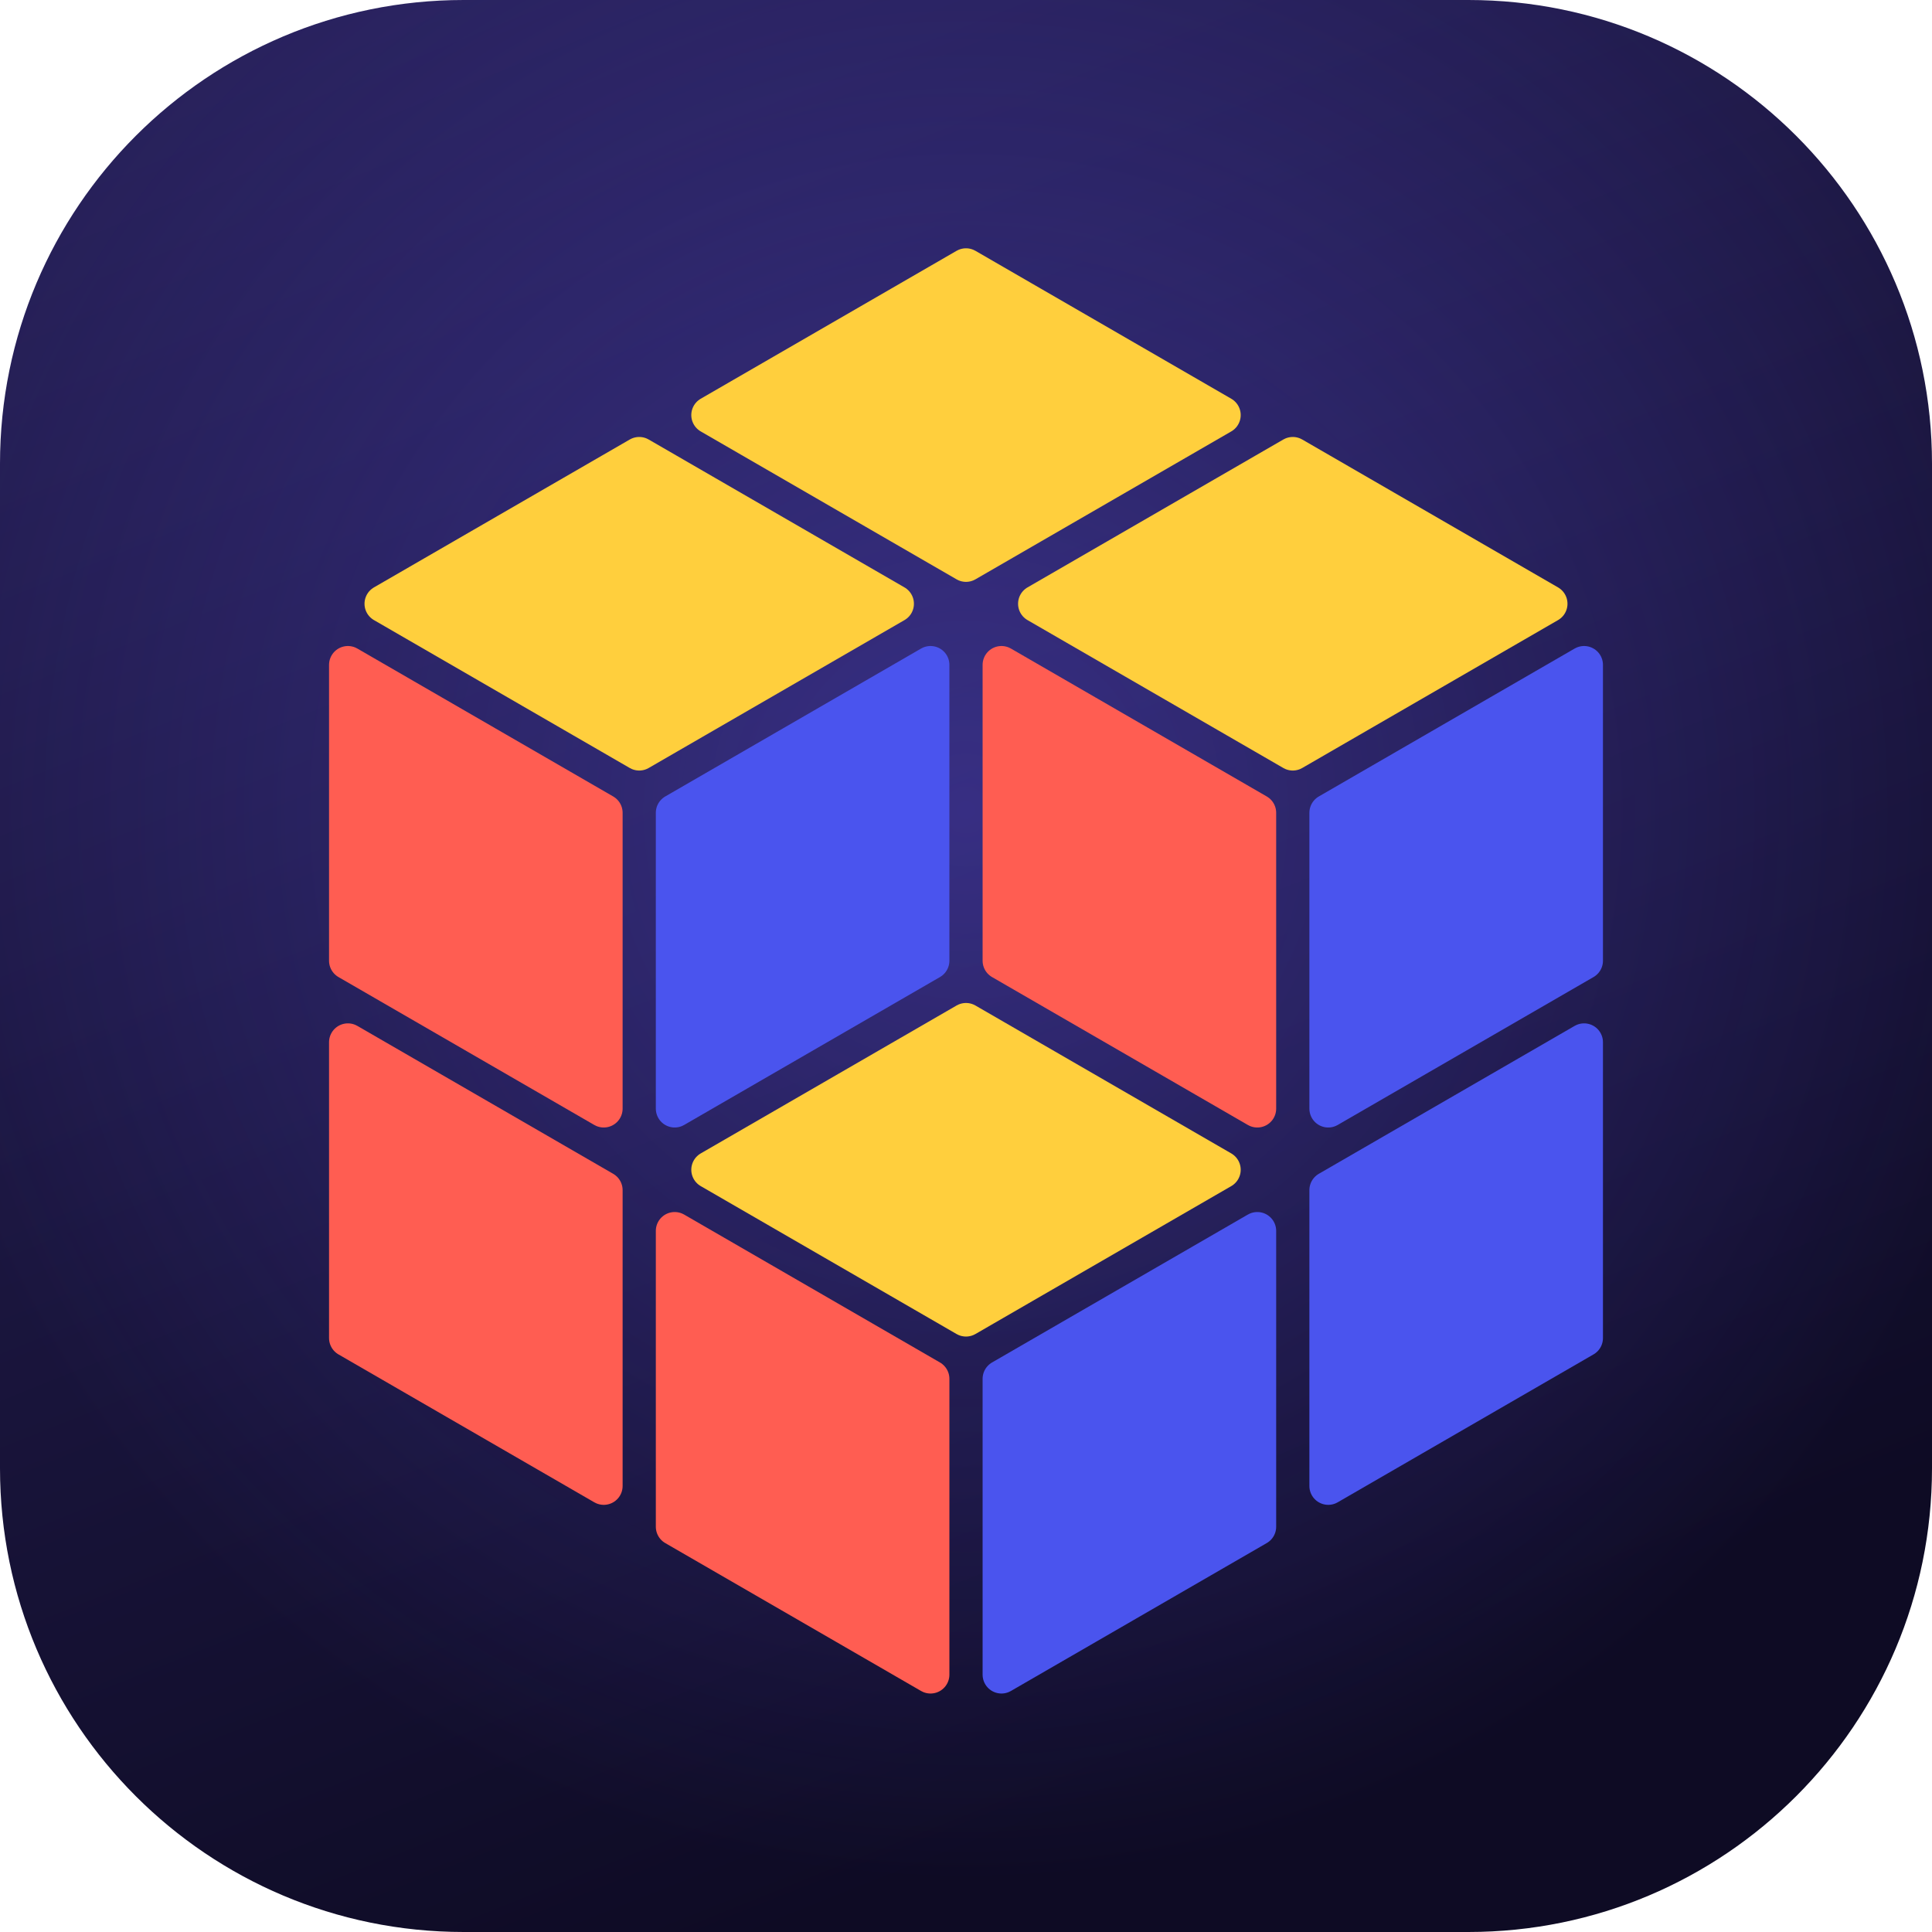
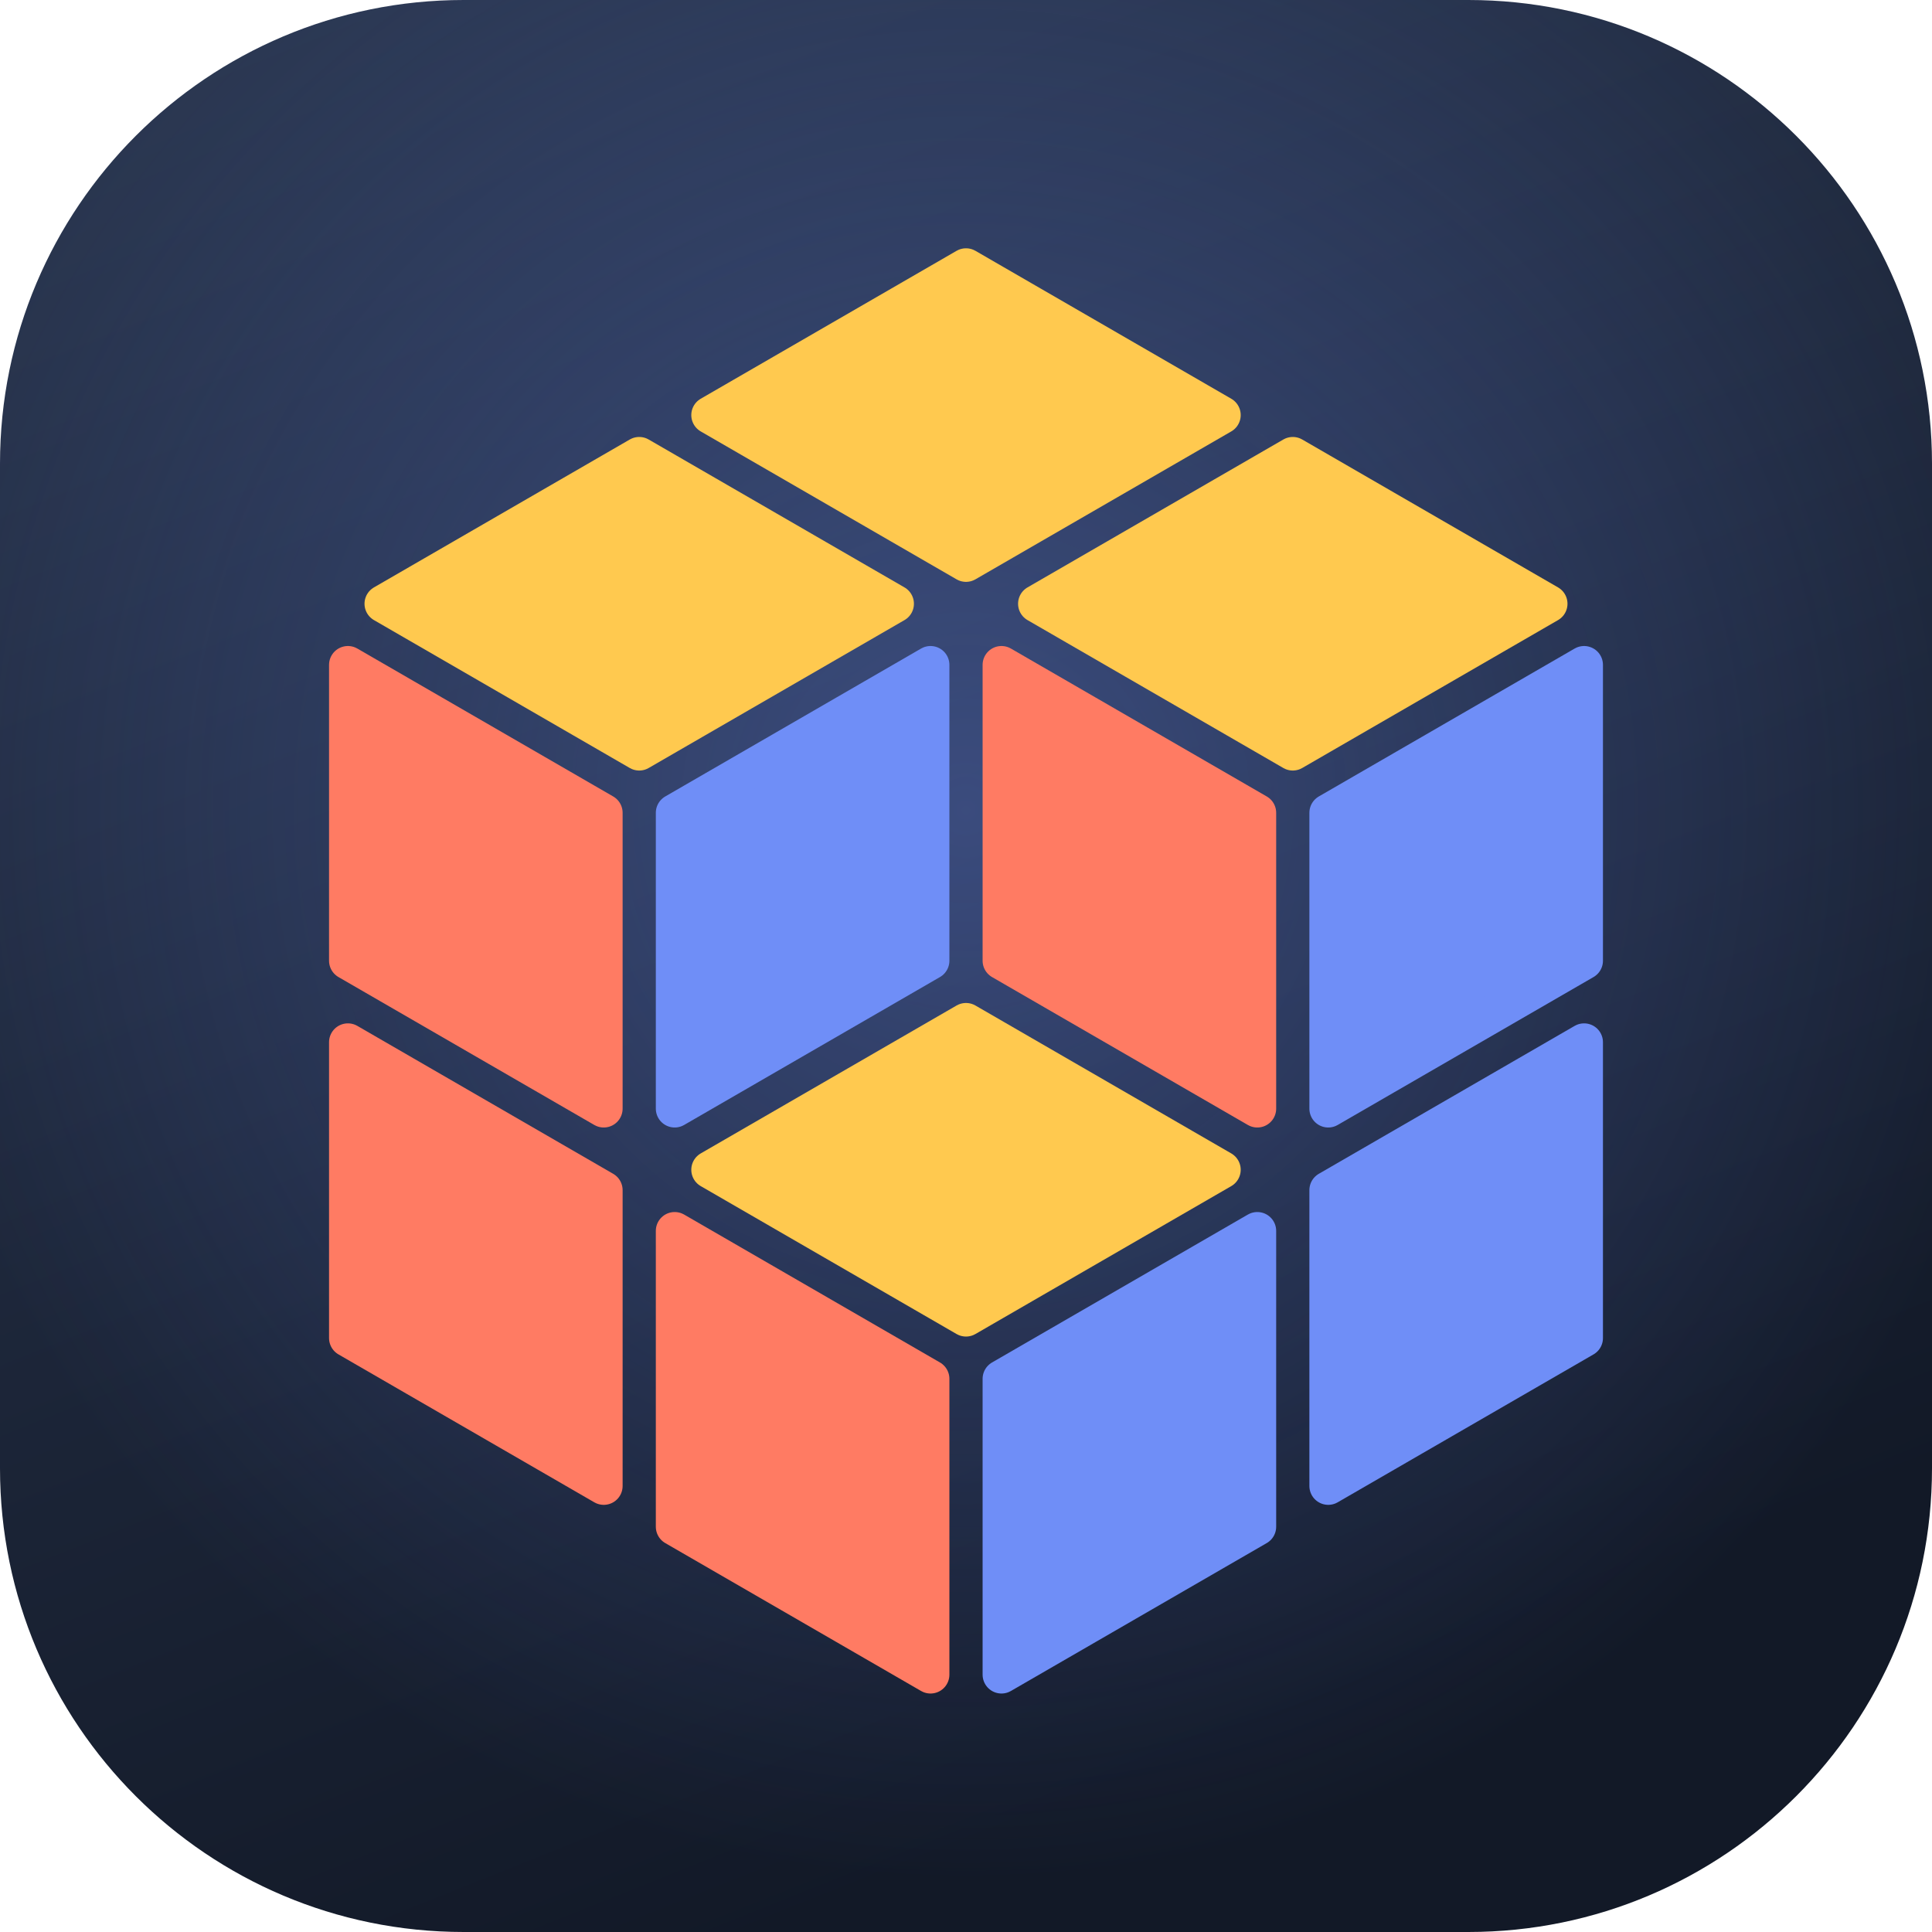
<svg xmlns="http://www.w3.org/2000/svg" viewBox="0 0 64 64" width="64" height="64">
  <defs>
    <linearGradient id="bg" x1="0" y1="0" x2="0.4" y2="1">
-       <stop offset="0" stop-color="#2A2360" />
-       <stop offset="1" stop-color="#0E0B24" />
+       <stop offset="0" stop-color="#2C3954" />
+       <stop offset="1" stop-color="#121927" />
    </linearGradient>
    <radialGradient id="gl" cx="0.5" cy="0.42" r="0.55">
-       <stop offset="0" stop-color="#6B5CFF" stop-opacity="0.35" />
-       <stop offset="1" stop-color="#6B5CFF" stop-opacity="0" />
+       <stop offset="0" stop-color="#6F8EF7" stop-opacity="0.35" />
+       <stop offset="1" stop-color="#6F8EF7" stop-opacity="0" />
    </radialGradient>
  </defs>
  <rect width="64" height="64" rx="15.36" fill="url(#bg)" />
  <rect width="64" height="64" rx="15.36" fill="url(#gl)" />
  <g transform="translate(32.0 32.5) scale(25)">
-     <polygon points="0,-0.946 0.339,-0.75 0,-0.554 -0.339,-0.75" fill="#FFCF3D" stroke="#FFCF3D" stroke-width="0.05" stroke-linejoin="round" />
-     <polygon points="-0.433,-0.696 -0.094,-0.5 -0.433,-0.304 -0.772,-0.5" fill="#FFCF3D" stroke="#FFCF3D" stroke-width="0.05" stroke-linejoin="round" />
-     <polygon points="0.433,-0.696 0.772,-0.5 0.433,-0.304 0.094,-0.5" fill="#FFCF3D" stroke="#FFCF3D" stroke-width="0.05" stroke-linejoin="round" />
-     <polygon points="-0.819,-0.419 -0.48,-0.223 -0.48,0.169 -0.819,-0.027" fill="#FF5D52" stroke="#FF5D52" stroke-width="0.05" stroke-linejoin="round" />
-     <polygon points="-0.819,0.081 -0.48,0.277 -0.48,0.669 -0.819,0.473" fill="#FF5D52" stroke="#FF5D52" stroke-width="0.05" stroke-linejoin="round" />
-     <polygon points="-0.386,0.331 -0.047,0.527 -0.047,0.919 -0.386,0.723" fill="#FF5D52" stroke="#FF5D52" stroke-width="0.05" stroke-linejoin="round" />
-     <polygon points="0.047,0.527 0.386,0.331 0.386,0.723 0.047,0.919" fill="#4A54EE" stroke="#4A54EE" stroke-width="0.05" stroke-linejoin="round" />
-     <polygon points="0.48,-0.223 0.819,-0.419 0.819,-0.027 0.48,0.169" fill="#4A54EE" stroke="#4A54EE" stroke-width="0.05" stroke-linejoin="round" />
-     <polygon points="0.48,0.277 0.819,0.081 0.819,0.473 0.48,0.669" fill="#4A54EE" stroke="#4A54EE" stroke-width="0.05" stroke-linejoin="round" />
+     <polygon points="0,-0.946 0.339,-0.75 0,-0.554 -0.339,-0.75" fill="#FFC94F" stroke="#FFC94F" stroke-width="0.05" stroke-linejoin="round" />
+     <polygon points="-0.433,-0.696 -0.094,-0.5 -0.433,-0.304 -0.772,-0.5" fill="#FFC94F" stroke="#FFC94F" stroke-width="0.05" stroke-linejoin="round" />
+     <polygon points="0.433,-0.696 0.772,-0.5 0.433,-0.304 0.094,-0.5" fill="#FFC94F" stroke="#FFC94F" stroke-width="0.05" stroke-linejoin="round" />
+     <polygon points="-0.819,-0.419 -0.48,-0.223 -0.48,0.169 -0.819,-0.027" fill="#FF7B63" stroke="#FF7B63" stroke-width="0.05" stroke-linejoin="round" />
+     <polygon points="-0.819,0.081 -0.48,0.277 -0.48,0.669 -0.819,0.473" fill="#FF7B63" stroke="#FF7B63" stroke-width="0.05" stroke-linejoin="round" />
+     <polygon points="-0.386,0.331 -0.047,0.527 -0.047,0.919 -0.386,0.723" fill="#FF7B63" stroke="#FF7B63" stroke-width="0.05" stroke-linejoin="round" />
+     <polygon points="0.047,0.527 0.386,0.331 0.386,0.723 0.047,0.919" fill="#6F8EF7" stroke="#6F8EF7" stroke-width="0.05" stroke-linejoin="round" />
+     <polygon points="0.48,-0.223 0.819,-0.419 0.819,-0.027 0.48,0.169" fill="#6F8EF7" stroke="#6F8EF7" stroke-width="0.05" stroke-linejoin="round" />
+     <polygon points="0.48,0.277 0.819,0.081 0.819,0.473 0.48,0.669" fill="#6F8EF7" stroke="#6F8EF7" stroke-width="0.05" stroke-linejoin="round" />
    <g transform="rotate(180)">
-       <polygon points="0,-0.446 0.339,-0.25 0,-0.054 -0.339,-0.25" fill="#FFCF3D" stroke="#FFCF3D" stroke-width="0.05" stroke-linejoin="round" />
-       <polygon points="-0.386,-0.169 -0.047,0.027 -0.047,0.419 -0.386,0.223" fill="#FF5D52" stroke="#FF5D52" stroke-width="0.05" stroke-linejoin="round" />
-       <polygon points="0.047,0.027 0.386,-0.169 0.386,0.223 0.047,0.419" fill="#4A54EE" stroke="#4A54EE" stroke-width="0.05" stroke-linejoin="round" />
+       <polygon points="0,-0.446 0.339,-0.25 0,-0.054 -0.339,-0.25" fill="#FFC94F" stroke="#FFC94F" stroke-width="0.05" stroke-linejoin="round" />
+       <polygon points="-0.386,-0.169 -0.047,0.027 -0.047,0.419 -0.386,0.223" fill="#FF7B63" stroke="#FF7B63" stroke-width="0.05" stroke-linejoin="round" />
+       <polygon points="0.047,0.027 0.386,-0.169 0.386,0.223 0.047,0.419" fill="#6F8EF7" stroke="#6F8EF7" stroke-width="0.05" stroke-linejoin="round" />
    </g>
  </g>
</svg>
